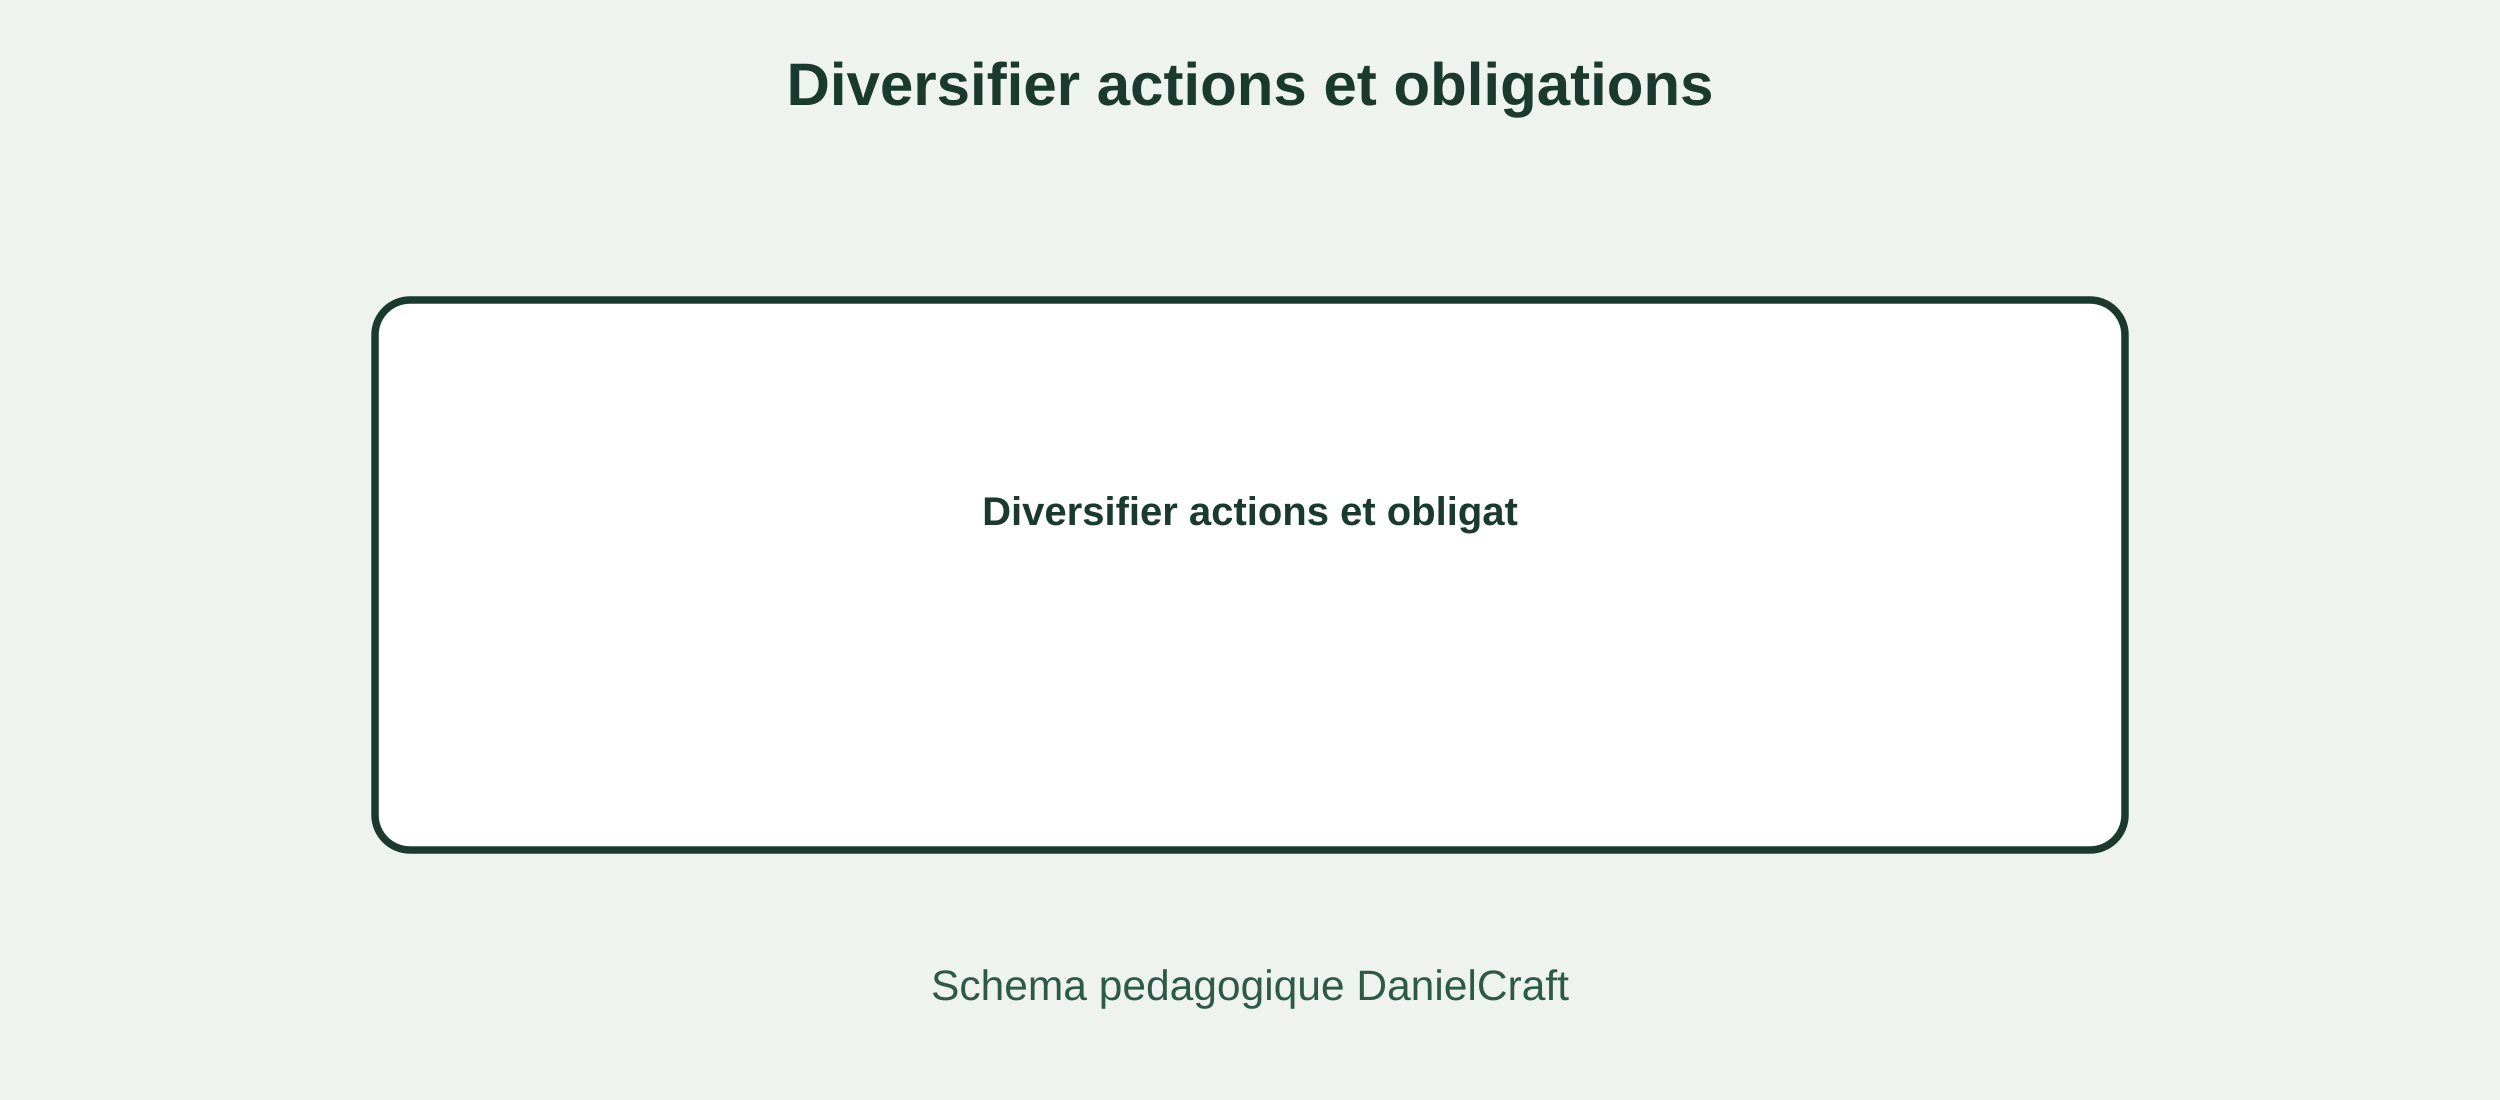
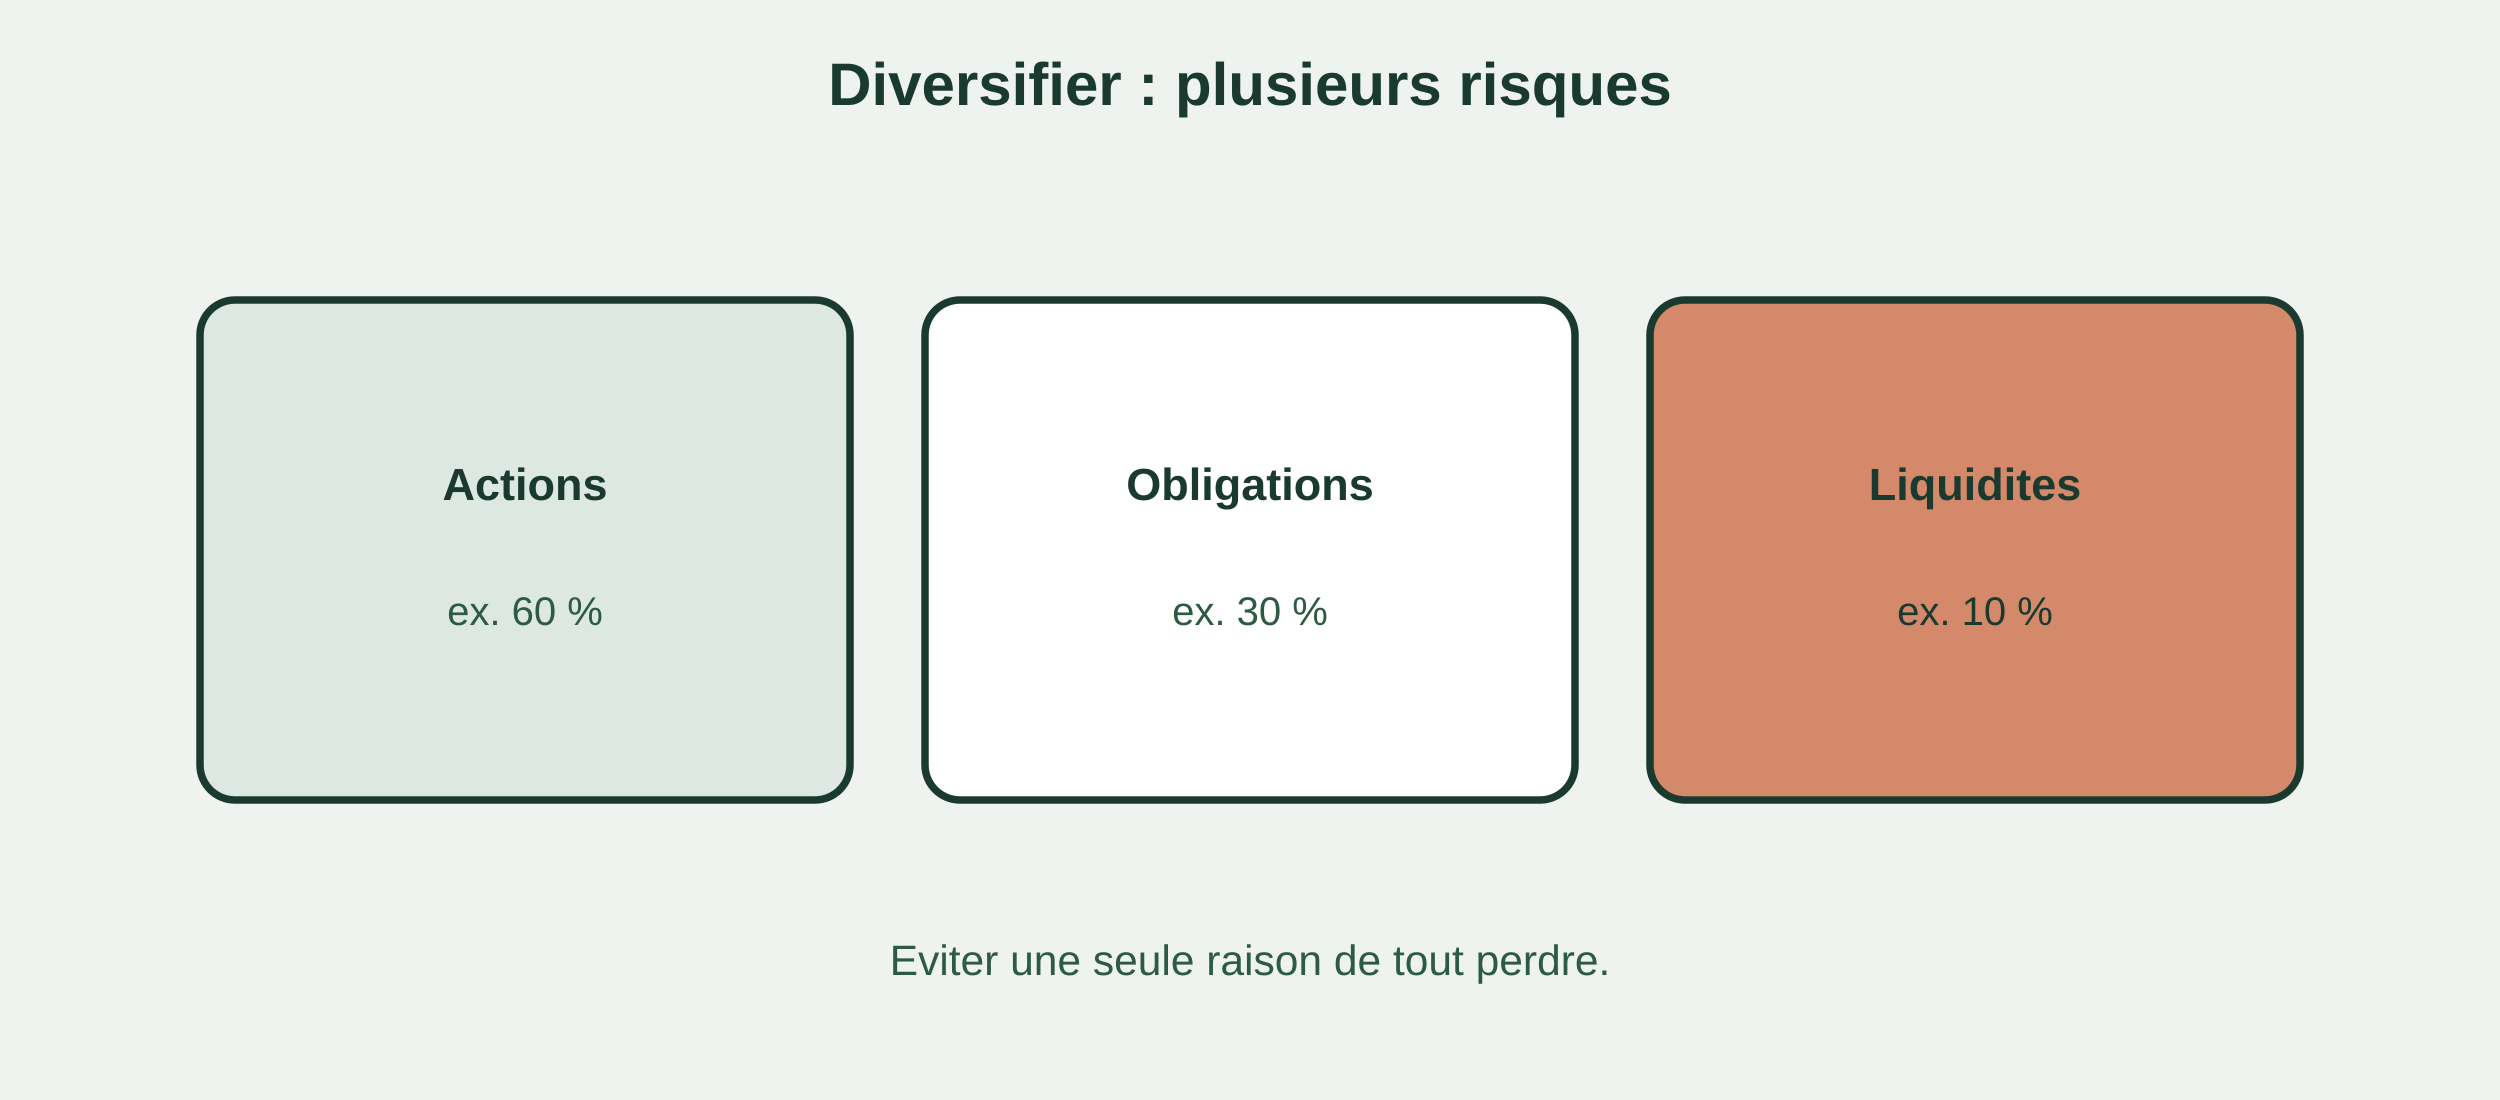
<svg xmlns="http://www.w3.org/2000/svg" width="1000" height="440" viewBox="0 0 1000 440">
  <rect width="1000" height="440" fill="#eef3f0" />
-   <text x="500" y="42" text-anchor="middle" font-family="Segoe UI, Arial, sans-serif" font-size="24" fill="#1b3a2f" font-weight="700">Diversifier actions et obligations</text>
-   <rect x="150" y="120" width="700" height="220" rx="14" fill="#ffffff" stroke="#1b3a2f" stroke-width="3" />
-   <text x="500" y="210" text-anchor="middle" font-family="Segoe UI, Arial, sans-serif" font-size="16" fill="#1b3a2f" font-weight="700">Diversifier actions et obligat</text>
-   <text x="500" y="400" text-anchor="middle" font-family="Segoe UI, Arial, sans-serif" font-size="17" fill="#2d5a45" font-weight="400">Schema pedagogique DanielCraft</text>
+   <text x="500" y="42" text-anchor="middle" font-family="Segoe UI, Arial, sans-serif" font-size="24" fill="#1b3a2f" font-weight="700">Diversifier : plusieurs risques</text>
+   <rect x="80" y="120" width="260" height="200" rx="14" fill="#dce8e1" stroke="#1b3a2f" stroke-width="3" />
+   <text x="210" y="200" text-anchor="middle" font-family="Segoe UI, Arial, sans-serif" font-size="18" fill="#1b3a2f" font-weight="700">Actions</text>
+   <text x="210" y="250" text-anchor="middle" font-family="Segoe UI, Arial, sans-serif" font-size="16" fill="#2d5a45" font-weight="400">ex. 60 %</text>
+   <rect x="370" y="120" width="260" height="200" rx="14" fill="#ffffff" stroke="#1b3a2f" stroke-width="3" />
+   <text x="500" y="200" text-anchor="middle" font-family="Segoe UI, Arial, sans-serif" font-size="18" fill="#1b3a2f" font-weight="700">Obligations</text>
+   <text x="500" y="250" text-anchor="middle" font-family="Segoe UI, Arial, sans-serif" font-size="16" fill="#2d5a45" font-weight="400">ex. 30 %</text>
+   <rect x="660" y="120" width="260" height="200" rx="14" fill="#d4896a" stroke="#1b3a2f" stroke-width="3" />
+   <text x="790" y="200" text-anchor="middle" font-family="Segoe UI, Arial, sans-serif" font-size="18" fill="#1b3a2f" font-weight="700">Liquidites</text>
+   <text x="790" y="250" text-anchor="middle" font-family="Segoe UI, Arial, sans-serif" font-size="16" fill="#1b3a2f" font-weight="400">ex. 10 %</text>
+   <text x="500" y="390" text-anchor="middle" font-family="Segoe UI, Arial, sans-serif" font-size="17" fill="#2d5a45" font-weight="400">Eviter une seule raison de tout perdre.</text>
</svg>
